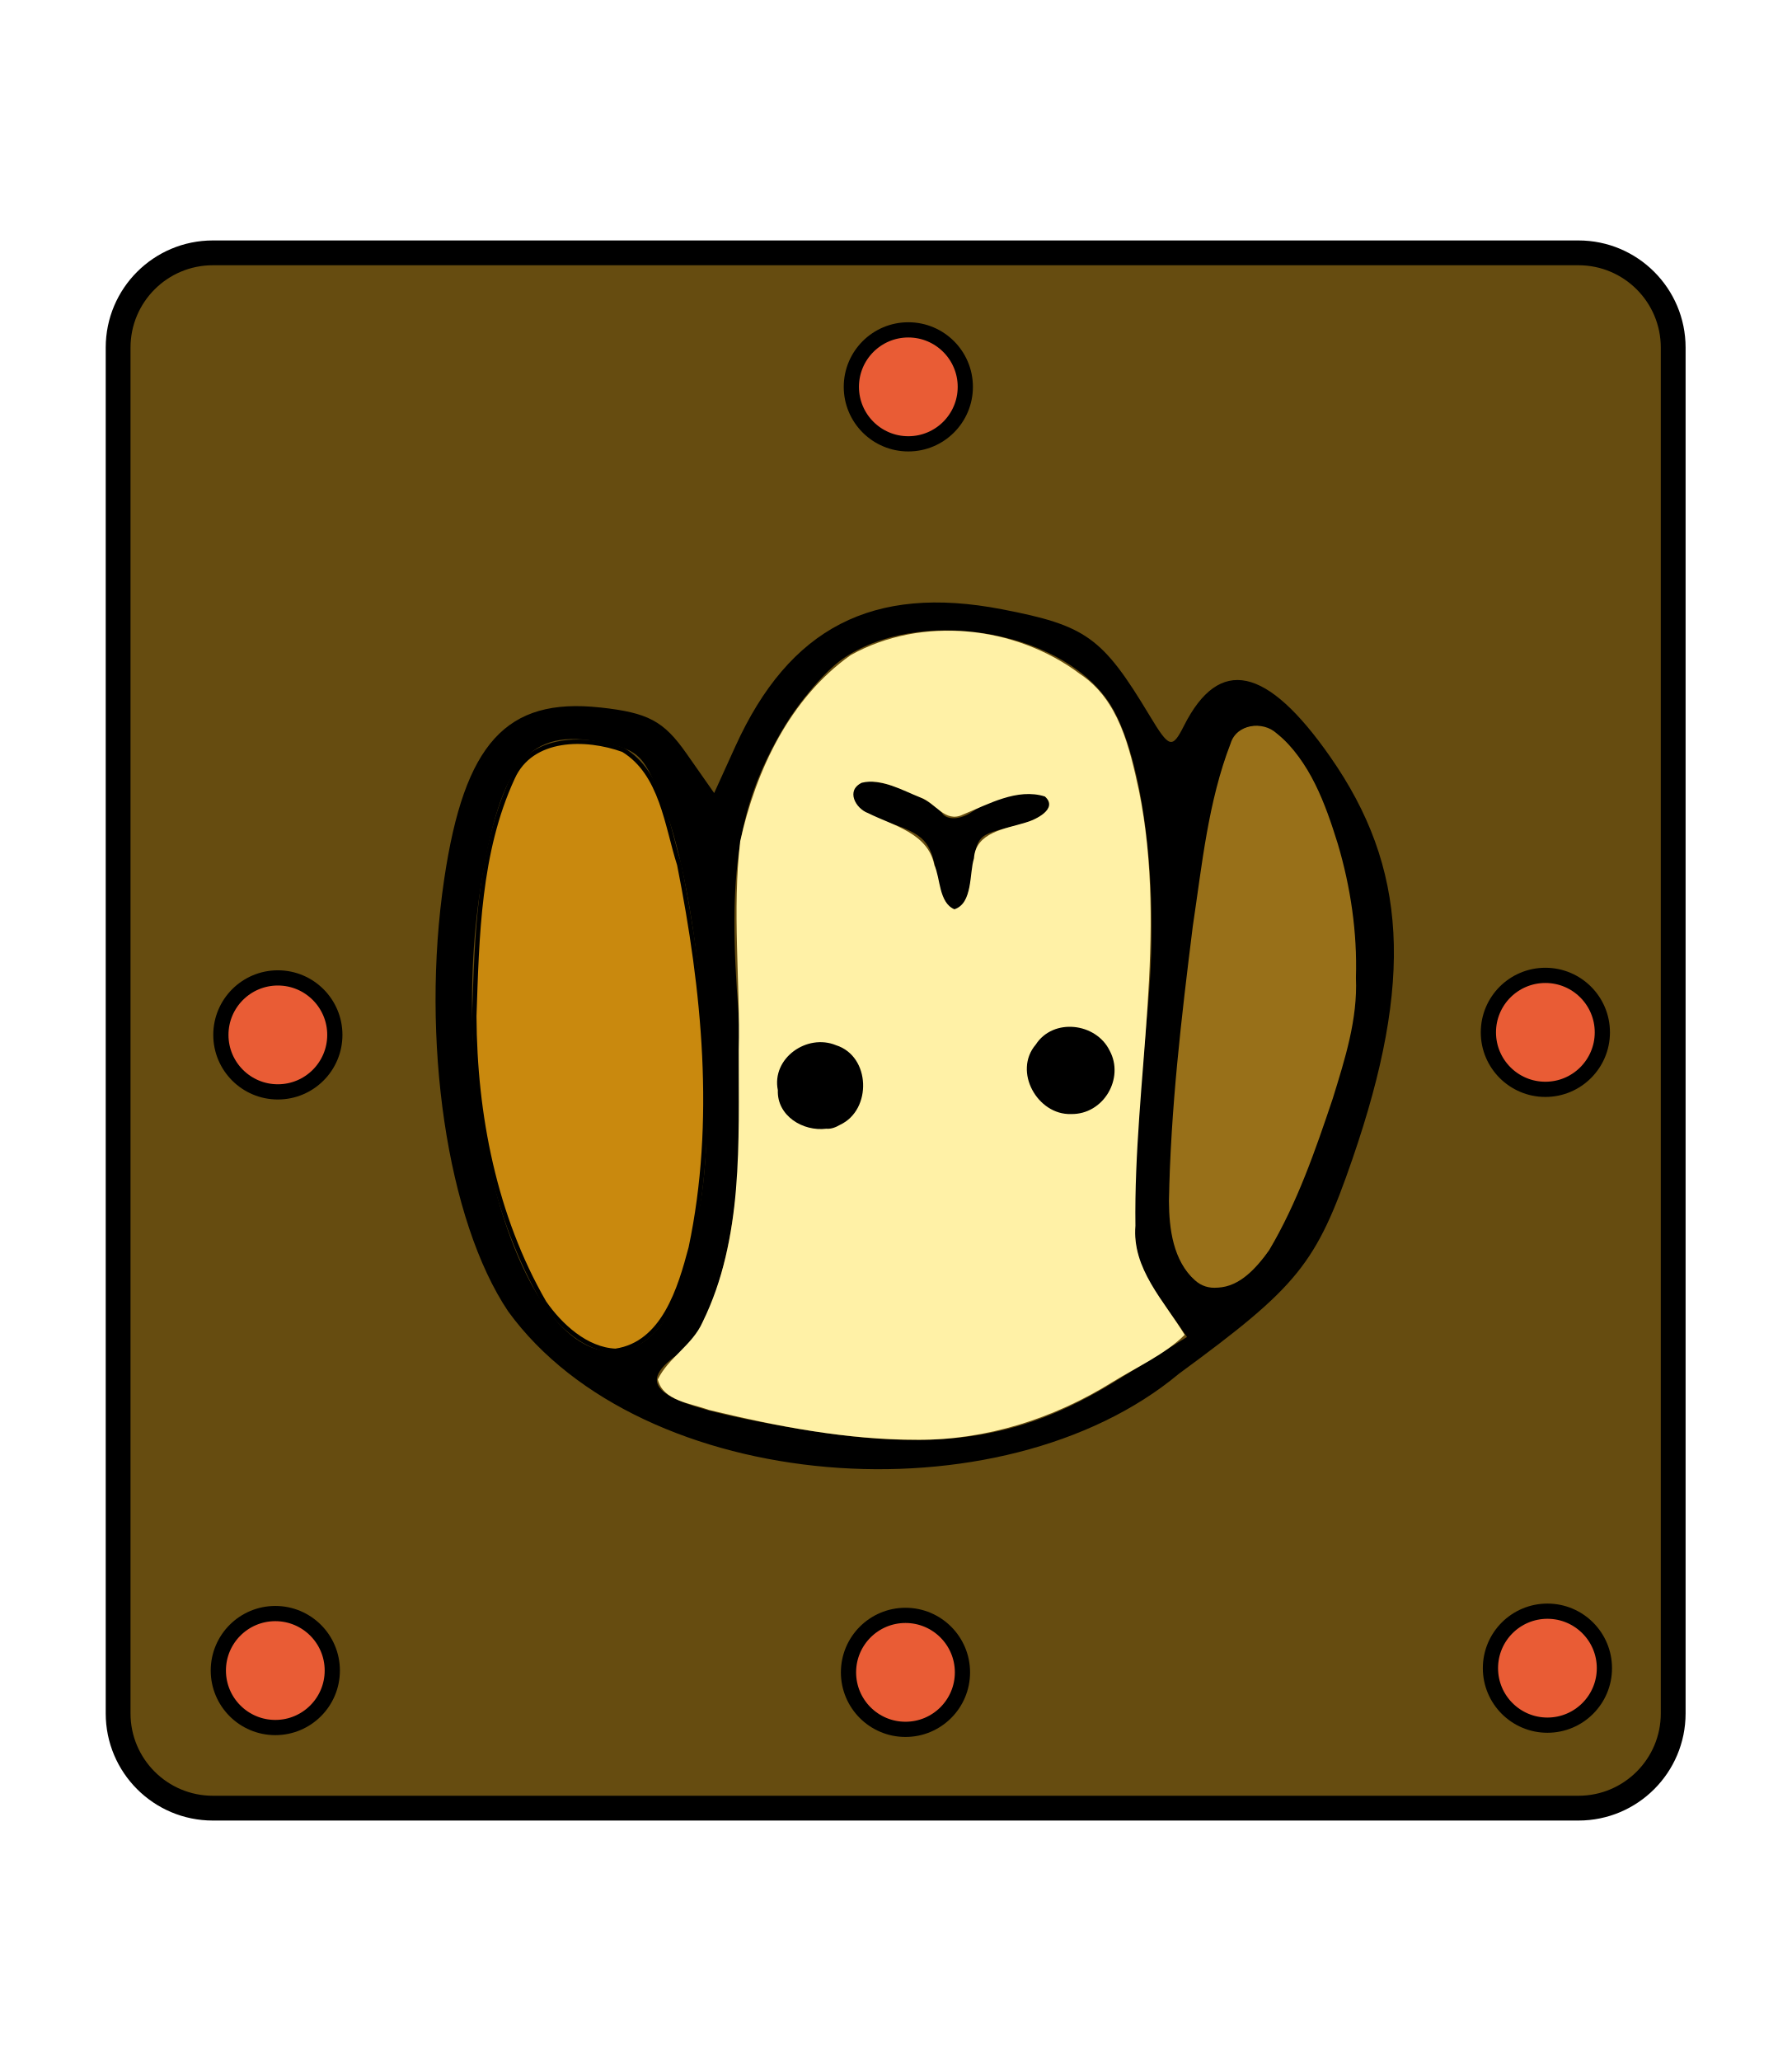
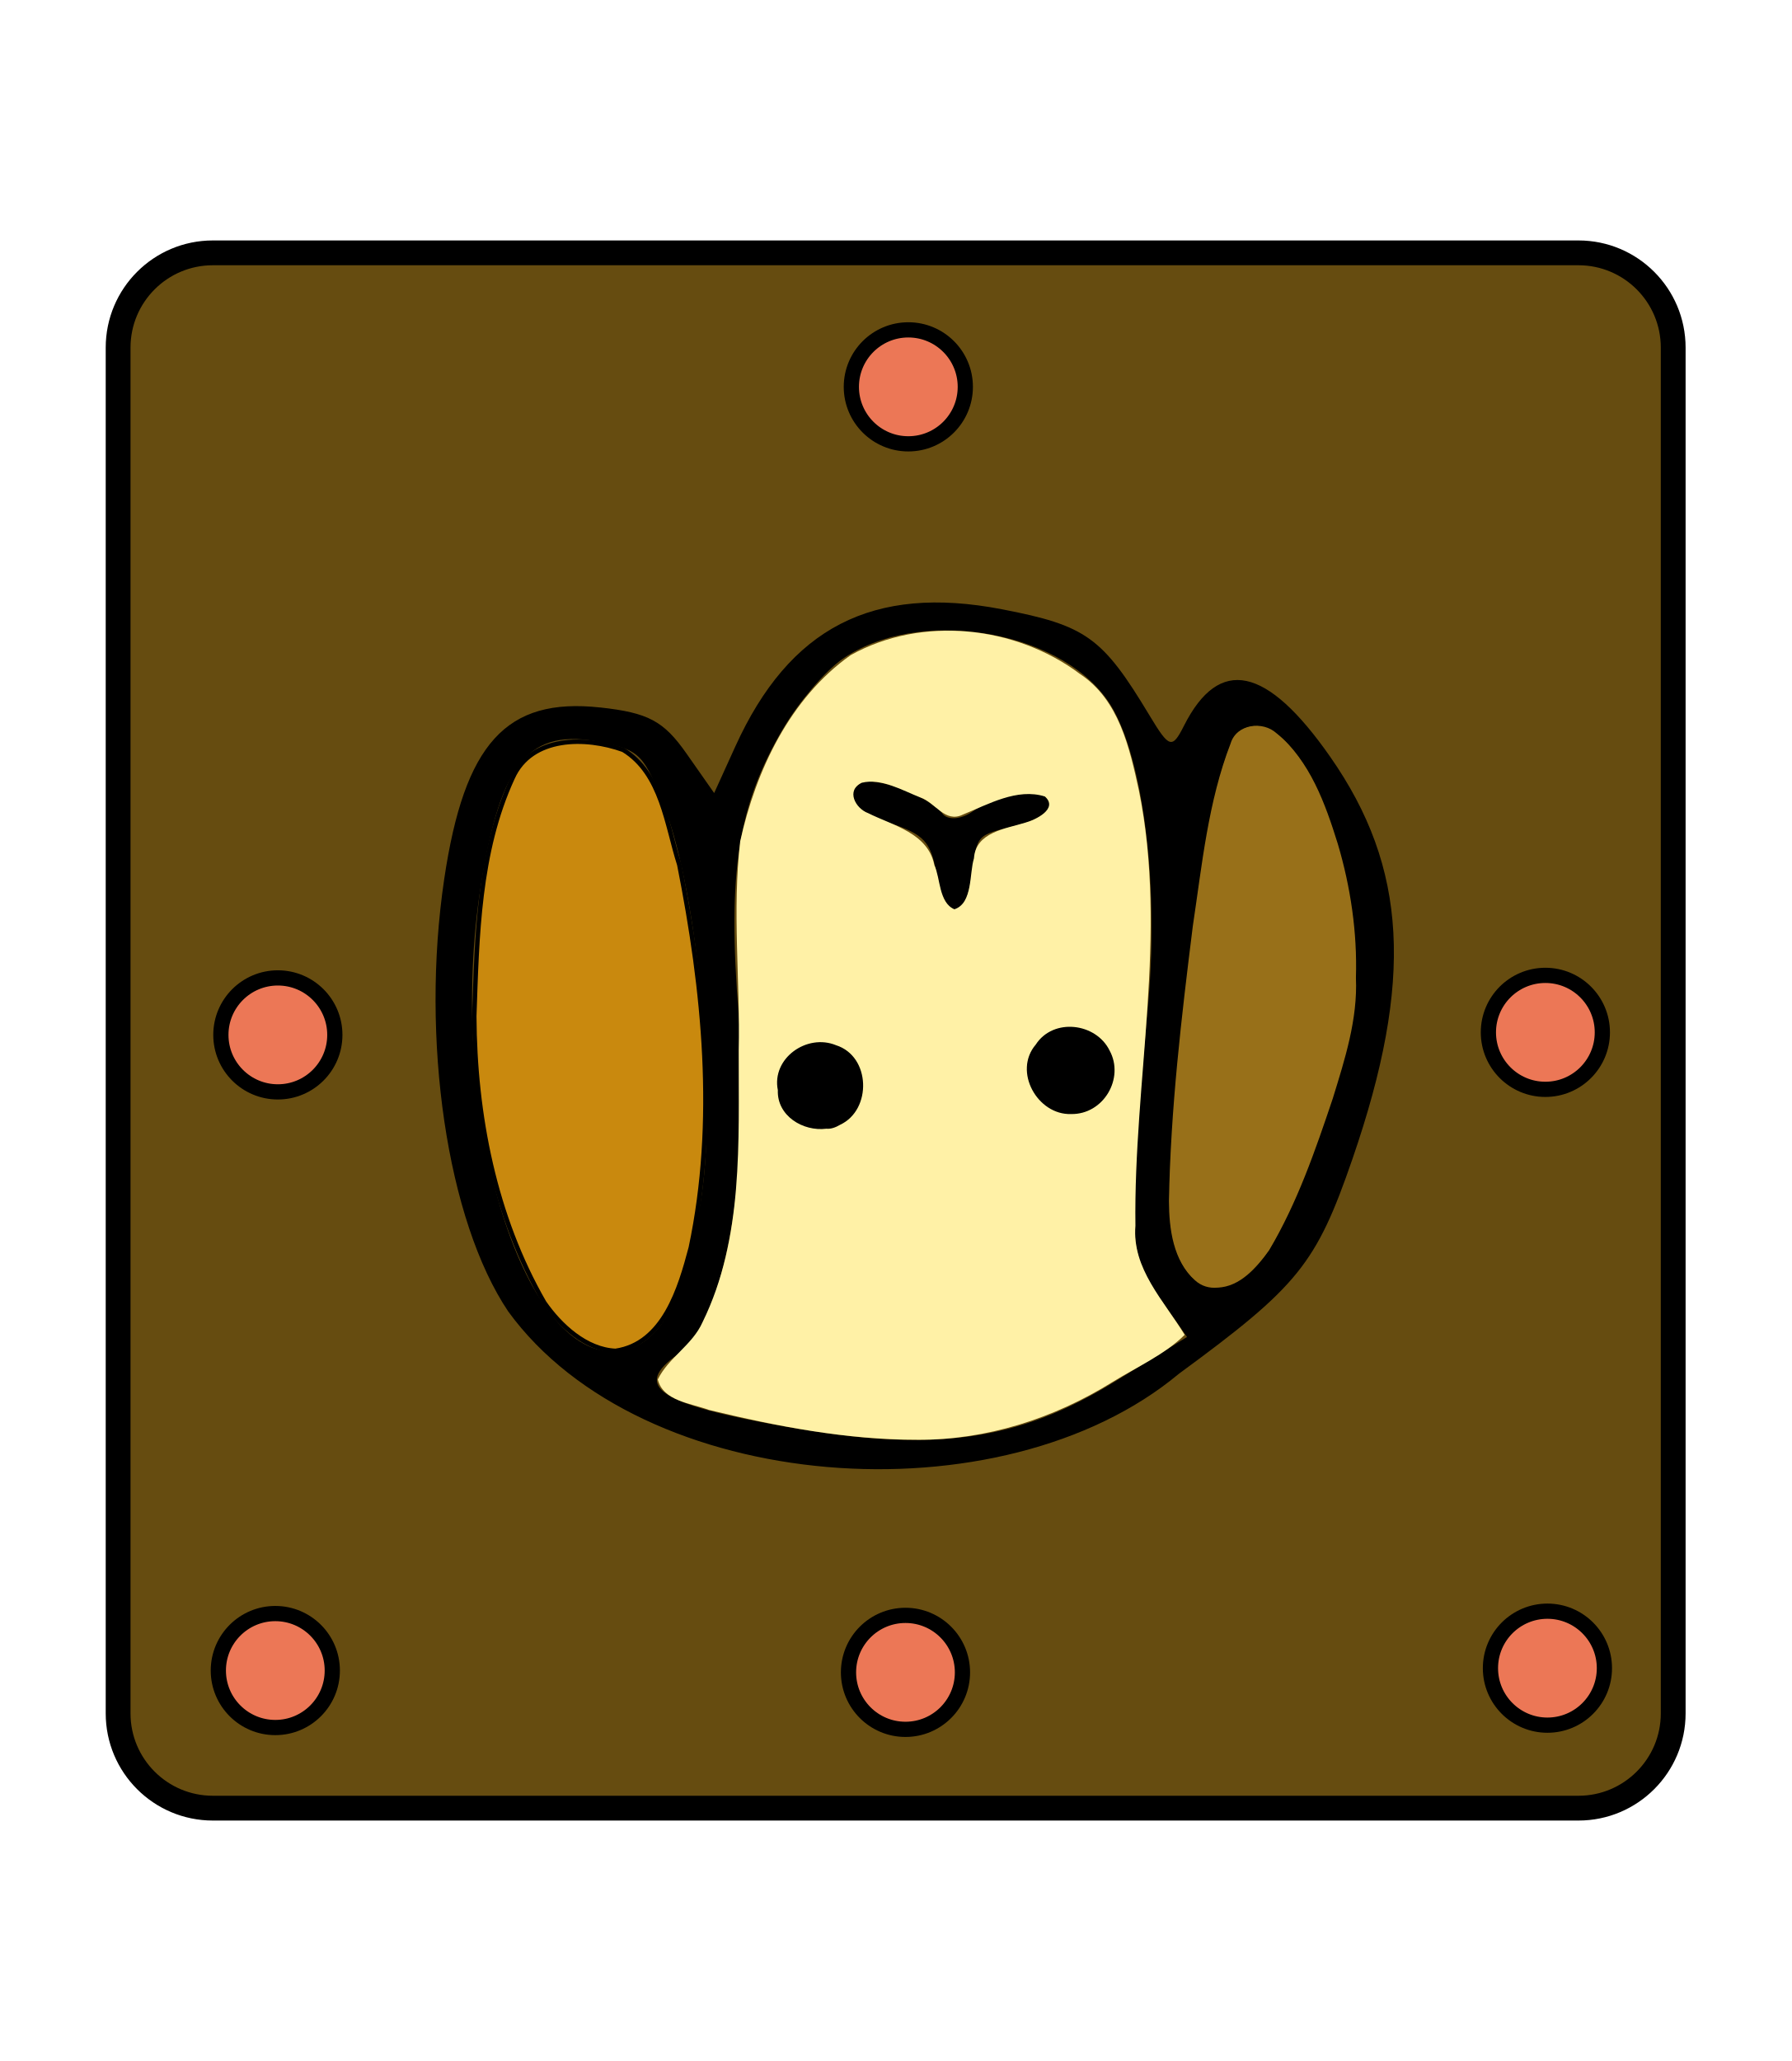
<svg xmlns="http://www.w3.org/2000/svg" id="svg4905" version="1.1" height="60" width="52.157">
  <defs id="defs4909" />
  <filter id="drop-shadow">
    <feGaussianBlur id="feGaussianBlur4880" stdDeviation="2" result="blur" in="SourceAlpha" />
    <feOffset id="feOffset4882" dy="2" dx="2" result="offsetBlur" />
    <feBlend id="feBlend4884" mode="normal" in2="offsetBlur" in="SourceGraphic" />
  </filter>
  <rect ry="2.759" y="-52.639" x="-48.717" height="45.278" width="45.278" id="rect5497" style="opacity:1;fill:#664c10;fill-opacity:1;stroke:#000000;stroke-width:0.722;stroke-linecap:square;stroke-linejoin:miter;stroke-miterlimit:4;stroke-dasharray:none;stroke-opacity:1;paint-order:fill markers stroke" transform="scale(-1)" />
-   <circle r="1.659" cy="-48.564" cx="-45.055" id="path5973" style="opacity:1;fill:#e95c35;fill-opacity:1;stroke:#000000;stroke-width:0.443;stroke-linecap:square;stroke-linejoin:miter;stroke-miterlimit:4;stroke-dasharray:none;stroke-opacity:1;paint-order:fill markers stroke" transform="scale(-1)" />
-   <circle r="1.659" cy="-48.686" cx="-26.364" id="path5973-1" style="opacity:1;fill:#e95c35;fill-opacity:1;stroke:#000000;stroke-width:0.443;stroke-linecap:square;stroke-linejoin:miter;stroke-miterlimit:4;stroke-dasharray:none;stroke-opacity:1;paint-order:fill markers stroke" transform="scale(-1)" />
-   <circle r="1.659" cy="-48.633" cx="-8.016" id="path5973-1-8" style="opacity:1;fill:#e95c35;fill-opacity:1;stroke:#000000;stroke-width:0.443;stroke-linecap:square;stroke-linejoin:miter;stroke-miterlimit:4;stroke-dasharray:none;stroke-opacity:1;paint-order:fill markers stroke" transform="scale(-1)" />
-   <circle r="1.659" cy="-30.054" cx="-44.995" id="path5973-1-7" style="opacity:1;fill:#e95c35;fill-opacity:1;stroke:#000000;stroke-width:0.443;stroke-linecap:square;stroke-linejoin:miter;stroke-miterlimit:4;stroke-dasharray:none;stroke-opacity:1;paint-order:fill markers stroke" transform="scale(-1)" />
-   <circle r="1.659" cy="-30.128" cx="-8.09" id="path5973-1-9" style="opacity:1;fill:#e95c35;fill-opacity:1;stroke:#000000;stroke-width:0.443;stroke-linecap:square;stroke-linejoin:miter;stroke-miterlimit:4;stroke-dasharray:none;stroke-opacity:1;paint-order:fill markers stroke" transform="scale(-1)" />
-   <circle r="1.659" cy="-11.262" cx="-26.447" id="path5973-1-0" style="opacity:1;fill:#e95c35;fill-opacity:1;stroke:#000000;stroke-width:0.443;stroke-linecap:square;stroke-linejoin:miter;stroke-miterlimit:4;stroke-dasharray:none;stroke-opacity:1;paint-order:fill markers stroke" transform="scale(-1)" />
+   <circle r="1.659" cy="-48.564" cx="-45.055" id="path5973" style="opacity:1;fill:#ec7756;fill-opacity:1;stroke:#000000;stroke-width:0.443;stroke-linecap:square;stroke-linejoin:miter;stroke-miterlimit:4;stroke-dasharray:none;stroke-opacity:1;paint-order:fill markers stroke" transform="scale(-1)" />
+   <circle r="1.659" cy="-48.686" cx="-26.364" id="path5973-1" style="opacity:1;fill:#ec7756;fill-opacity:1;stroke:#000000;stroke-width:0.443;stroke-linecap:square;stroke-linejoin:miter;stroke-miterlimit:4;stroke-dasharray:none;stroke-opacity:1;paint-order:fill markers stroke" transform="scale(-1)" />
+   <circle r="1.659" cy="-48.633" cx="-8.016" id="path5973-1-8" style="opacity:1;fill:#ec7756;fill-opacity:1;stroke:#000000;stroke-width:0.443;stroke-linecap:square;stroke-linejoin:miter;stroke-miterlimit:4;stroke-dasharray:none;stroke-opacity:1;paint-order:fill markers stroke" transform="scale(-1)" />
+   <circle r="1.659" cy="-30.054" cx="-44.995" id="path5973-1-7" style="opacity:1;fill:#ec7756;fill-opacity:1;stroke:#000000;stroke-width:0.443;stroke-linecap:square;stroke-linejoin:miter;stroke-miterlimit:4;stroke-dasharray:none;stroke-opacity:1;paint-order:fill markers stroke" transform="scale(-1)" />
+   <circle r="1.659" cy="-30.128" cx="-8.09" id="path5973-1-9" style="opacity:1;fill:#ec7756;fill-opacity:1;stroke:#000000;stroke-width:0.443;stroke-linecap:square;stroke-linejoin:miter;stroke-miterlimit:4;stroke-dasharray:none;stroke-opacity:1;paint-order:fill markers stroke" transform="scale(-1)" />
+   <circle r="1.659" cy="-11.262" cx="-26.447" id="path5973-1-0" style="opacity:1;fill:#ec7756;fill-opacity:1;stroke:#000000;stroke-width:0.443;stroke-linecap:square;stroke-linejoin:miter;stroke-miterlimit:4;stroke-dasharray:none;stroke-opacity:1;paint-order:fill markers stroke" transform="scale(-1)" />
  <g transform="matrix(-1.032529,0,0,-1.032529,-82.93375,338.0885)" id="g13408">
    <g id="g12579" transform="translate(4.611309,-17.29241)">
      <path style="fill:#000000;stroke-width:0.353" d="m -101.857,324.783 c -1.354,-0.148 -1.79,-0.381 -2.432,-1.297 l -0.782,-1.116 -0.596,1.312 c -1.524,3.356 -3.879,4.569 -7.51,3.871 -2.386,-0.459 -2.842,-0.786 -4.171,-2.996 -0.558,-0.927 -0.637,-0.951 -0.972,-0.288 -0.995,1.968 -2.334,1.684 -4.122,-0.876 -2.182,-3.124 -2.359,-6.314 -0.628,-11.339 1.021,-2.963 1.528,-3.59 4.896,-6.059 4.995,-4.166 15.142,-3.426 18.911,1.759 1.723,2.563 2.478,7.666 1.804,12.194 -0.569,3.824 -1.752,5.124 -4.398,4.834 z m 3.361,-5.003 c 1.004,-6.27 -1.13,-13.477 -3.891,-13.144 -1.183,0.143 -1.909,1.515 -2.333,4.411 -0.417,2.843 0.122,8.499 1.037,10.882 0.585,1.523 0.7,1.644 1.788,1.87 2.03,0.423 2.843,-0.539 3.4,-4.019 z m -8.525,4.417 c 1.286,-2.186 1.579,-4.06 1.261,-8.058 -0.357,-4.493 0.382,-8.66 1.701,-9.585 1.315,-0.922 0.572,-1.416 -3.1,-2.062 -4.123,-0.725 -6.496,-0.393 -9.217,1.288 l -2.029,1.254 0.815,1.162 c 0.855,1.22 0.871,1.698 0.277,8.294 -0.311,3.452 0.185,7.118 1.149,8.493 1.417,2.022 5.38,2.635 7.489,1.157 0.477,-0.334 1.221,-1.209 1.653,-1.944 z m -3.322,-1.702 c -0.495,-0.18 -1.016,-0.493 -1.158,-0.696 -0.142,-0.203 -0.527,-0.181 -0.855,0.049 -0.797,0.558 -2.15,0.7 -2.178,0.229 -0.013,-0.226 0.351,-0.472 0.904,-0.612 1.197,-0.303 1.131,-0.23 1.299,-1.434 0.182,-1.306 0.746,-1.251 0.996,0.098 0.163,0.877 0.349,1.074 1.318,1.399 1.049,0.351 1.336,0.76 0.798,1.137 -0.123,0.086 -0.629,0.01 -1.124,-0.17 z m -8.552,-1.772 c 0.524,-3.327 0.958,-7.646 0.983,-9.761 0.028,-2.417 -1.26,-3.299 -2.584,-1.77 -0.684,0.79 -2.085,4.382 -2.506,6.425 -0.78,3.786 1.405,9.692 3.136,8.479 0.272,-0.191 0.709,-1.708 0.971,-3.373 z" id="path12478" />
      <g style="fill:#000000" id="g12503">
        <circle style="opacity:1;fill:#000000;fill-opacity:1;stroke:none;stroke-width:0.25;stroke-linecap:square;stroke-linejoin:miter;stroke-miterlimit:4;stroke-dasharray:none;stroke-opacity:1;paint-order:fill markers stroke" id="path12484" cx="-108.062" cy="314.111" r="1.252" />
        <circle style="opacity:1;fill:#000000;fill-opacity:1;stroke:none;stroke-width:0.25;stroke-linecap:square;stroke-linejoin:miter;stroke-miterlimit:4;stroke-dasharray:none;stroke-opacity:1;paint-order:fill markers stroke" id="path12484-0" cx="-115.125" cy="314.55" r="1.252" />
      </g>
    </g>
    <path style="opacity:1;fill:#987019;fill-opacity:1;stroke:none;stroke-width:0.167;stroke-linecap:square;stroke-linejoin:miter;stroke-miterlimit:4;stroke-dasharray:none;stroke-opacity:1;paint-order:fill markers stroke" d="m -239.122,89.859 c -2.414,0.097 -4.165,2.157 -5.481,3.976 -3.002,5.043 -4.93,10.641 -6.792,16.182 -1.287,4.172 -2.662,8.436 -2.465,12.86 -0.149,4.828 0.559,9.643 1.93,14.268 1.331,4.271 2.953,8.838 6.519,11.774 1.467,1.37 4.285,0.996 4.904,-1.065 2.404,-6.218 3.044,-12.926 4.03,-19.47 1.217,-9.727 2.367,-19.493 2.544,-29.303 -0.01,-2.961 -0.449,-6.366 -2.784,-8.449 -0.668,-0.61 -1.508,-0.86 -2.405,-0.772 z" id="path12589" transform="matrix(0.2645833,0,0,0.2645833,-51.38914,267.3577)" />
    <path style="opacity:1;fill:#fff1a6;fill-opacity:1;stroke:none;stroke-width:0.334;stroke-linecap:square;stroke-linejoin:miter;stroke-miterlimit:4;stroke-dasharray:none;stroke-opacity:1;paint-order:fill markers stroke" d="m -207.111,73.645 c -7.369,-0.045 -14.575,2.271 -20.801,6.15 -2.579,1.595 -5.601,2.944 -7.695,5.031 2.183,3.603 5.631,7.074 5.247,11.622 0.207,15.432 -3.489,31.052 -0.369,46.401 0.995,4.545 2.121,9.653 6.278,12.402 6.852,5.158 16.896,6.23 24.45,2.001 6.461,-4.58 10.086,-12.263 11.762,-19.82 0.868,-7.392 -0.005,-14.873 0.161,-22.298 0.029,-9.72 -0.544,-19.996 3.852,-28.953 1.068,-2.428 3.643,-3.784 4.771,-6.111 -0.558,-2.304 -3.566,-2.541 -5.455,-3.245 -7.263,-1.756 -14.703,-3.189 -22.202,-3.179 z m 9.692,33.148 c 2.478,-0.316 5.278,1.362 5.169,4.11 0.688,3.379 -3.09,6.073 -6.206,4.785 -3.689,-1.163 -3.846,-6.881 -0.432,-8.475 0.444,-0.259 0.941,-0.469 1.468,-0.42 z m -26.079,1.563 c 3.573,-0.12 6.207,4.546 3.761,7.4 -1.854,2.881 -6.421,2.331 -7.87,-0.632 -1.611,-2.945 0.638,-6.834 4.109,-6.768 z m 12.433,21.821 c 1.685,0.724 1.458,3.259 2.139,4.716 0.679,3.417 4.411,4.207 7.051,5.528 1.359,0.492 2.395,2.442 0.679,3.239 -2.098,0.515 -4.316,-0.816 -6.254,-1.573 -1.578,-0.526 -2.617,-2.764 -4.526,-1.816 -2.722,1.097 -5.782,2.854 -8.737,1.925 -1.464,-1.31 1.006,-2.505 2.094,-2.79 2.083,-0.651 5.295,-1.006 5.468,-3.81 0.506,-1.575 0.104,-4.782 2.086,-5.419 z" id="path12591" transform="matrix(0.2645833,0,0,0.2645833,-51.38914,267.3577)" />
    <path style="opacity:1;fill:#c9890e;fill-opacity:1;stroke:#000000;stroke-width:0.472;stroke-linecap:square;stroke-linejoin:miter;stroke-miterlimit:4;stroke-dasharray:none;stroke-opacity:1;paint-order:fill markers stroke" d="m -174.95,83.121 c -5.14,0.758 -6.875,6.665 -8.022,10.992 -2.84,13.444 -1.424,27.455 1.227,40.812 1.342,4.202 1.864,9.726 5.976,12.235 3.962,1.44 9.791,1.501 11.795,-3.006 3.627,-7.878 3.784,-16.853 4.077,-25.381 -0.053,-10.512 -2.162,-21.321 -7.449,-30.495 -1.703,-2.464 -4.466,-5.02 -7.604,-5.157 z" id="path12595" transform="matrix(0.2645833,0,0,0.2645833,-51.38914,267.3577)" />
  </g>
</svg>
